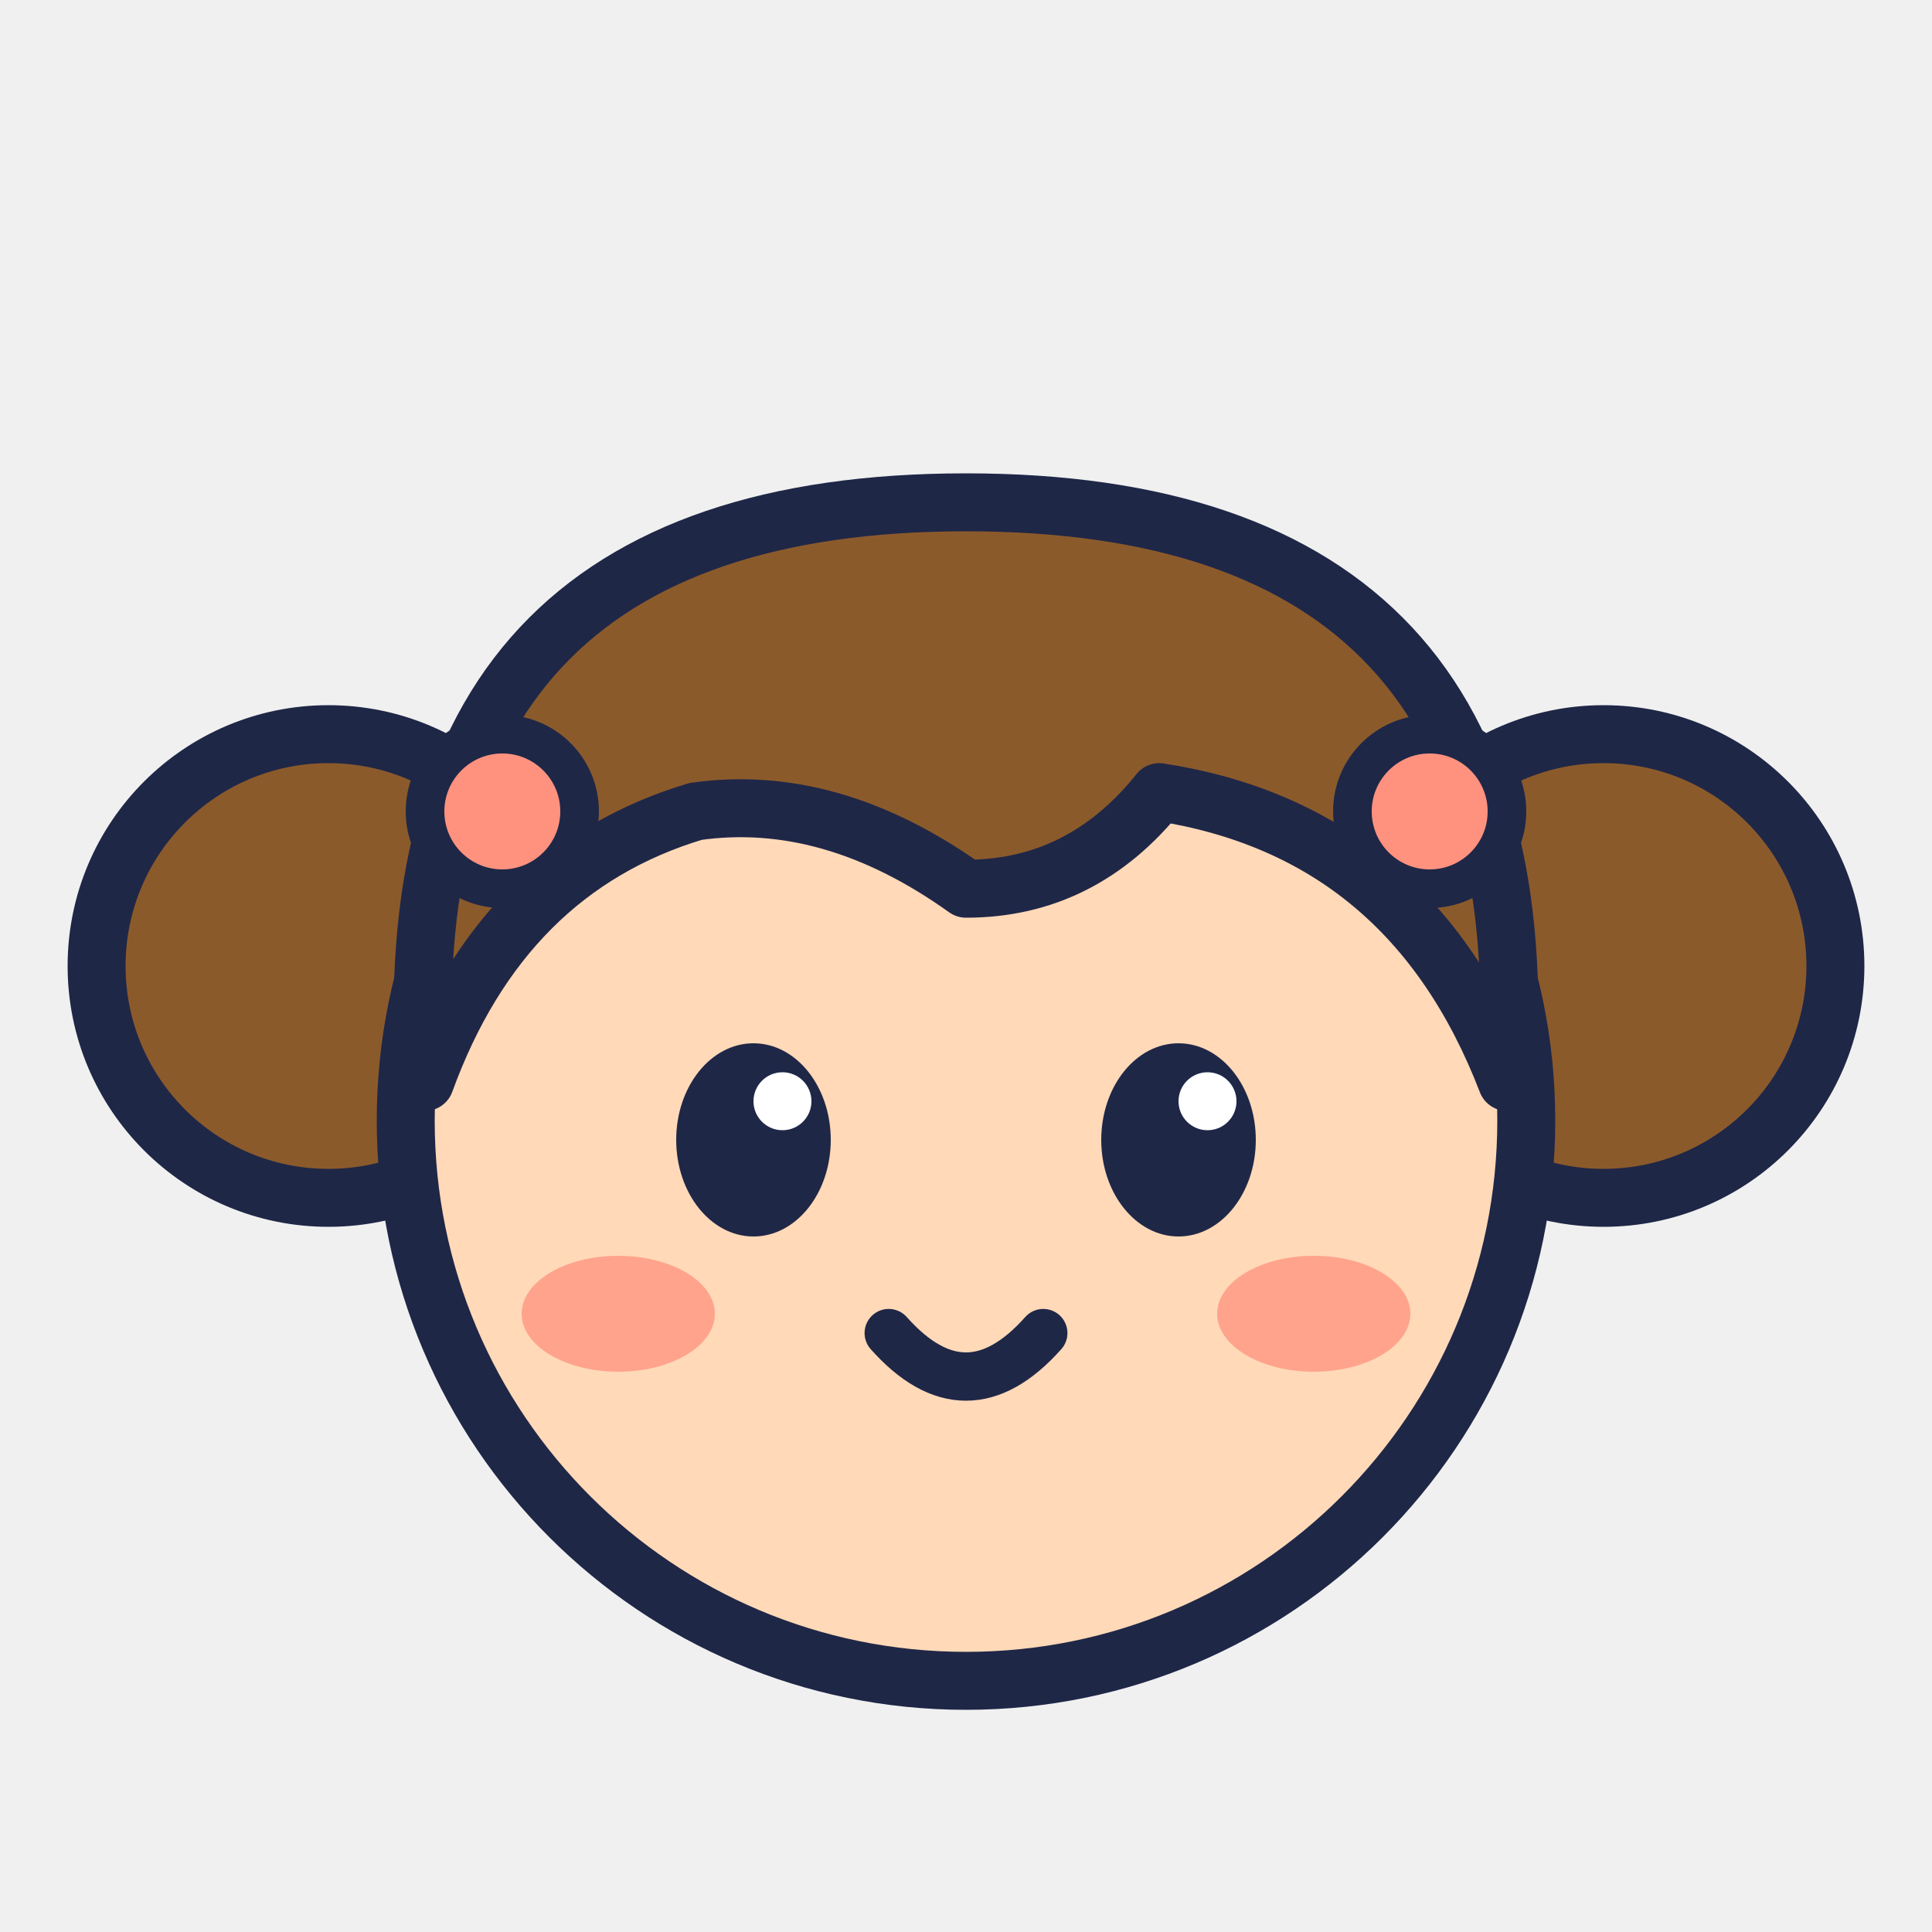
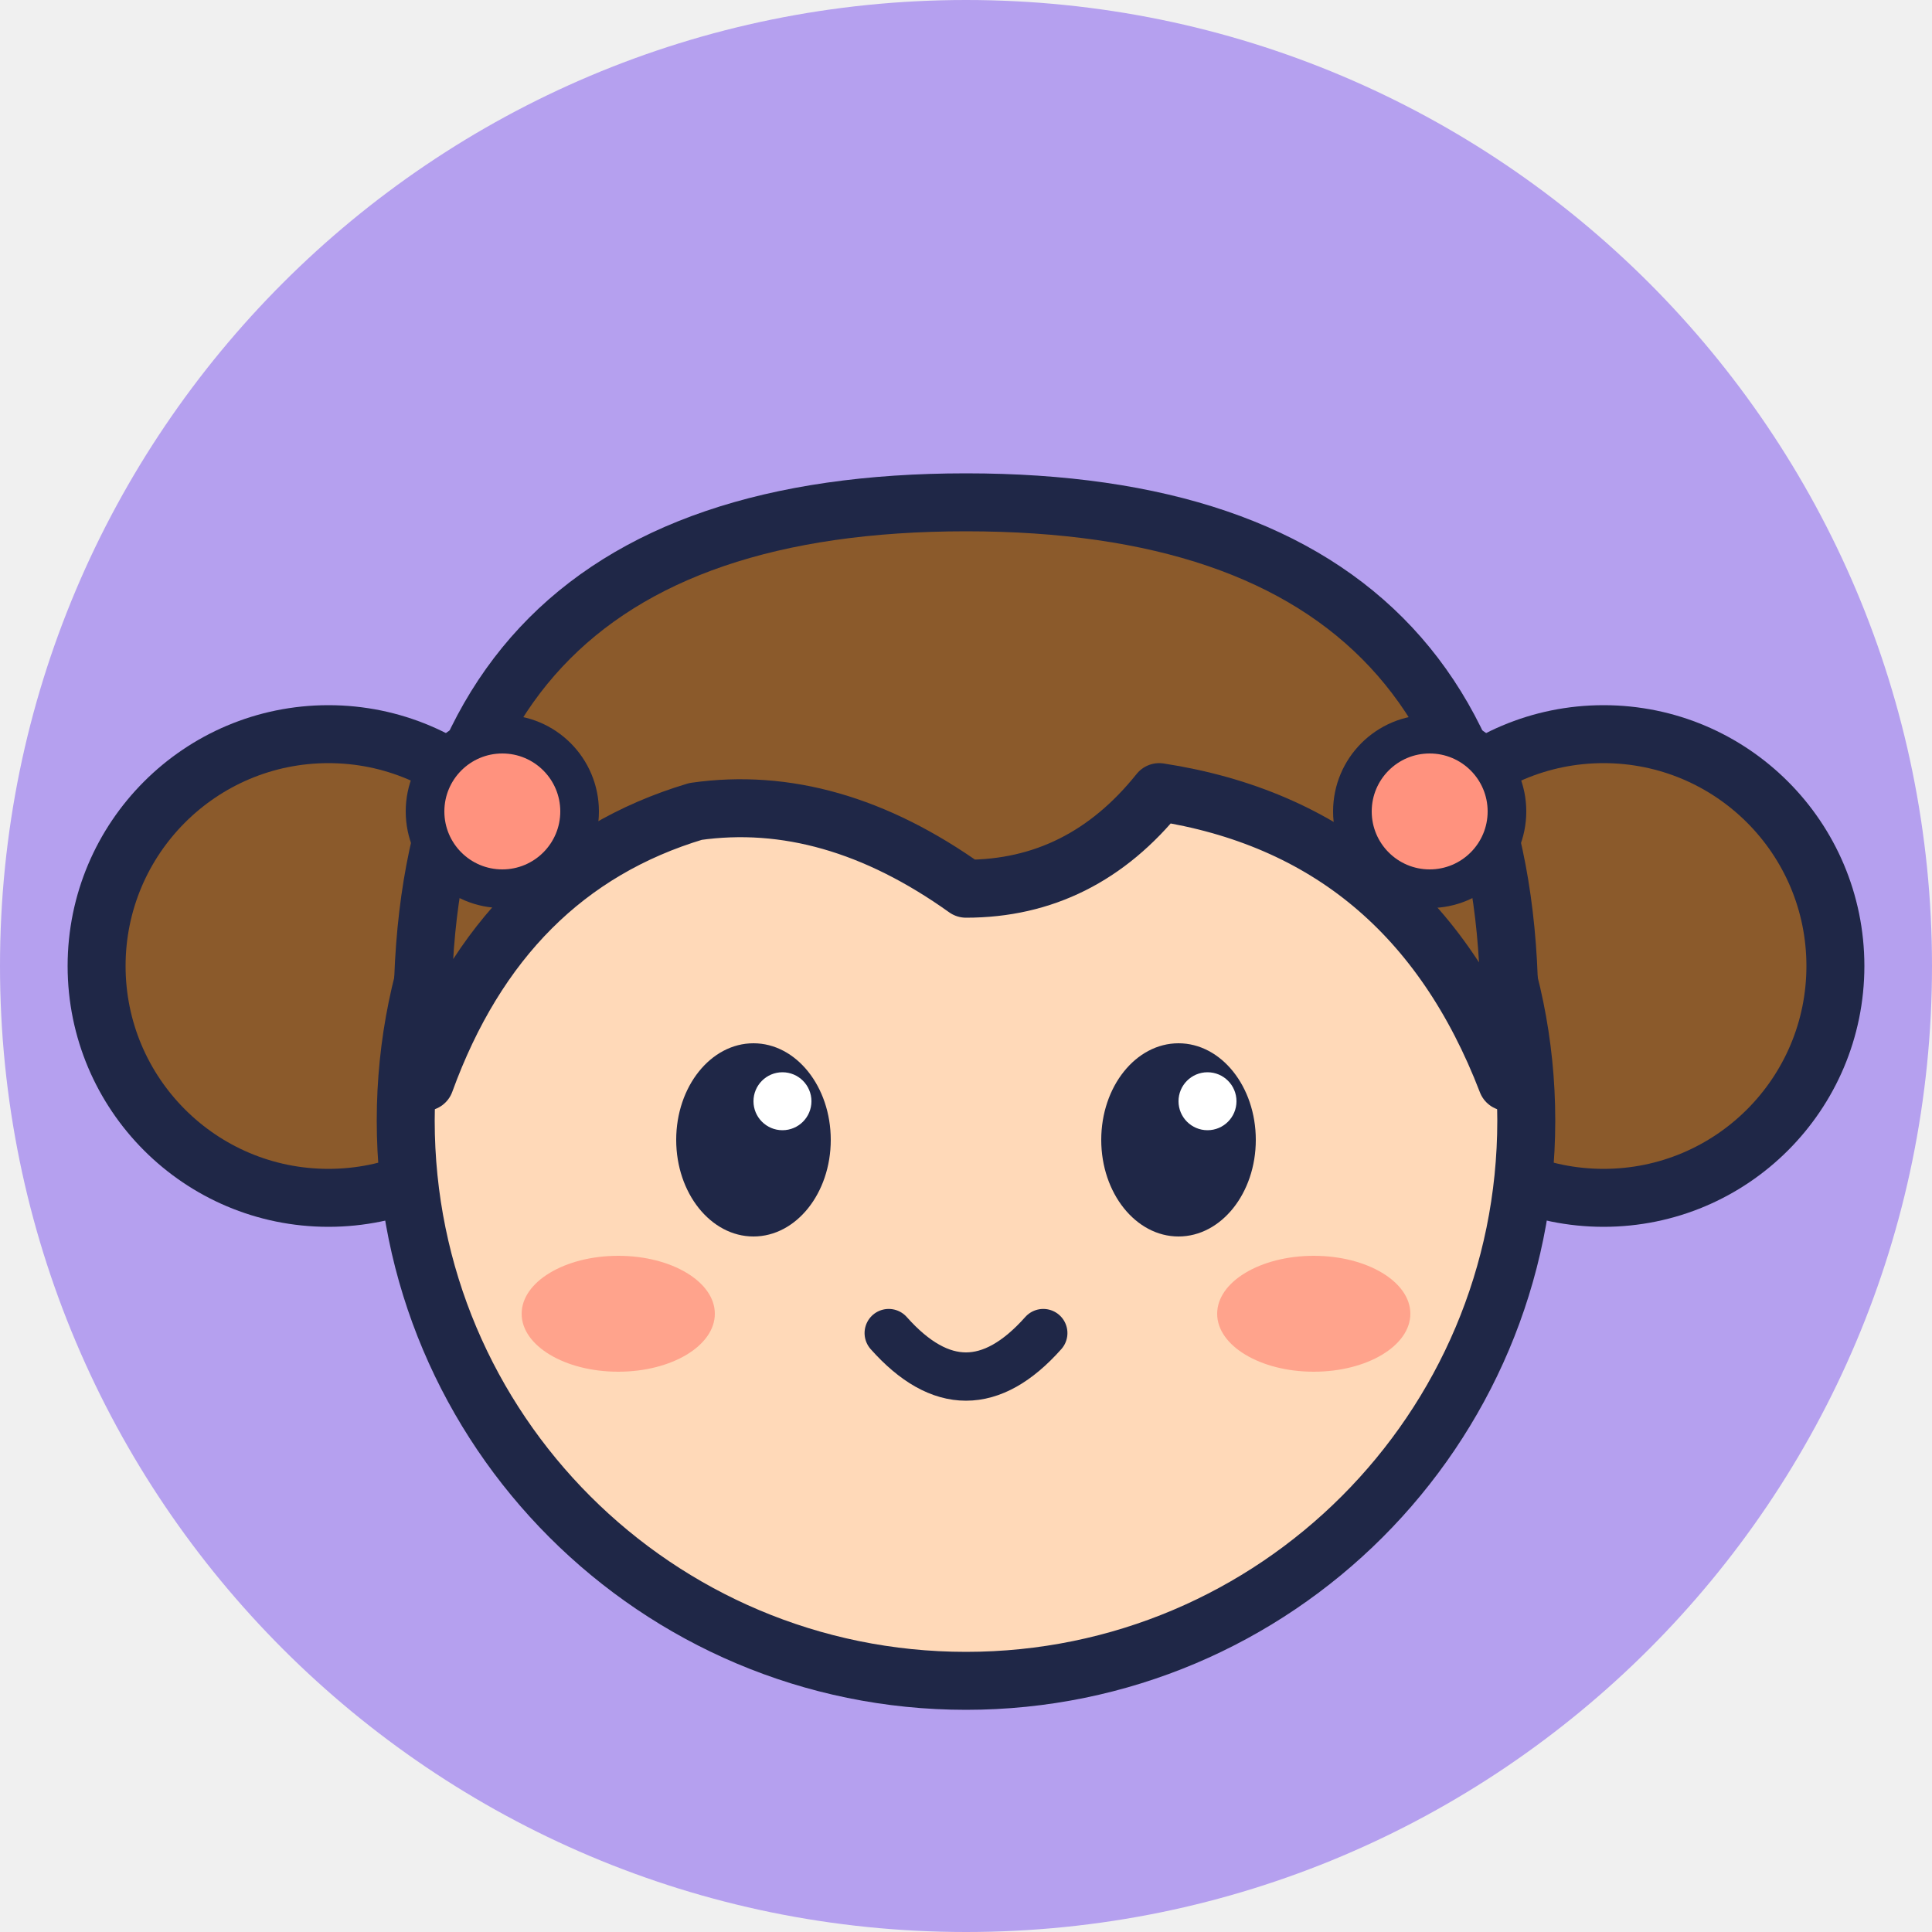
<svg xmlns="http://www.w3.org/2000/svg" width="200" height="200" viewBox="0 0 200 200">
+   <circle cx="100" cy="100" r="100" fill="#B5A0EF" />
  <circle cx="34" cy="100" r="24" fill="#8B5A2B" stroke="#1F2747" stroke-width="6" />
  <circle cx="166" cy="100" r="24" fill="#8B5A2B" stroke="#1F2747" stroke-width="6" />
  <circle cx="100" cy="116" r="58" fill="#FFD9B8" stroke="#1F2747" stroke-width="6" />
  <path d="M44 112 Q40 52 100 52 Q160 52 156 112 Q146 86 120 82 Q112 92 100 92 Q86 82 72 84 Q52 90 44 112 Z" fill="#8B5A2B" stroke="#1F2747" stroke-width="6" stroke-linejoin="round" />
  <circle cx="52" cy="84" r="8" fill="#FF927E" stroke="#1F2747" stroke-width="4" />
  <circle cx="148" cy="84" r="8" fill="#FF927E" stroke="#1F2747" stroke-width="4" />
  <ellipse cx="78" cy="118" rx="8" ry="10" fill="#1F2747" />
  <ellipse cx="122" cy="118" rx="8" ry="10" fill="#1F2747" />
  <circle cx="81" cy="114" r="3" fill="#FFFFFF" />
  <circle cx="125" cy="114" r="3" fill="#FFFFFF" />
  <ellipse cx="64" cy="136" rx="10" ry="6" fill="#FF927E" opacity="0.75" />
  <ellipse cx="136" cy="136" rx="10" ry="6" fill="#FF927E" opacity="0.75" />
  <path d="M92 138 Q100 147 108 138" fill="none" stroke="#1F2747" stroke-width="5" stroke-linecap="round" />
</svg>
